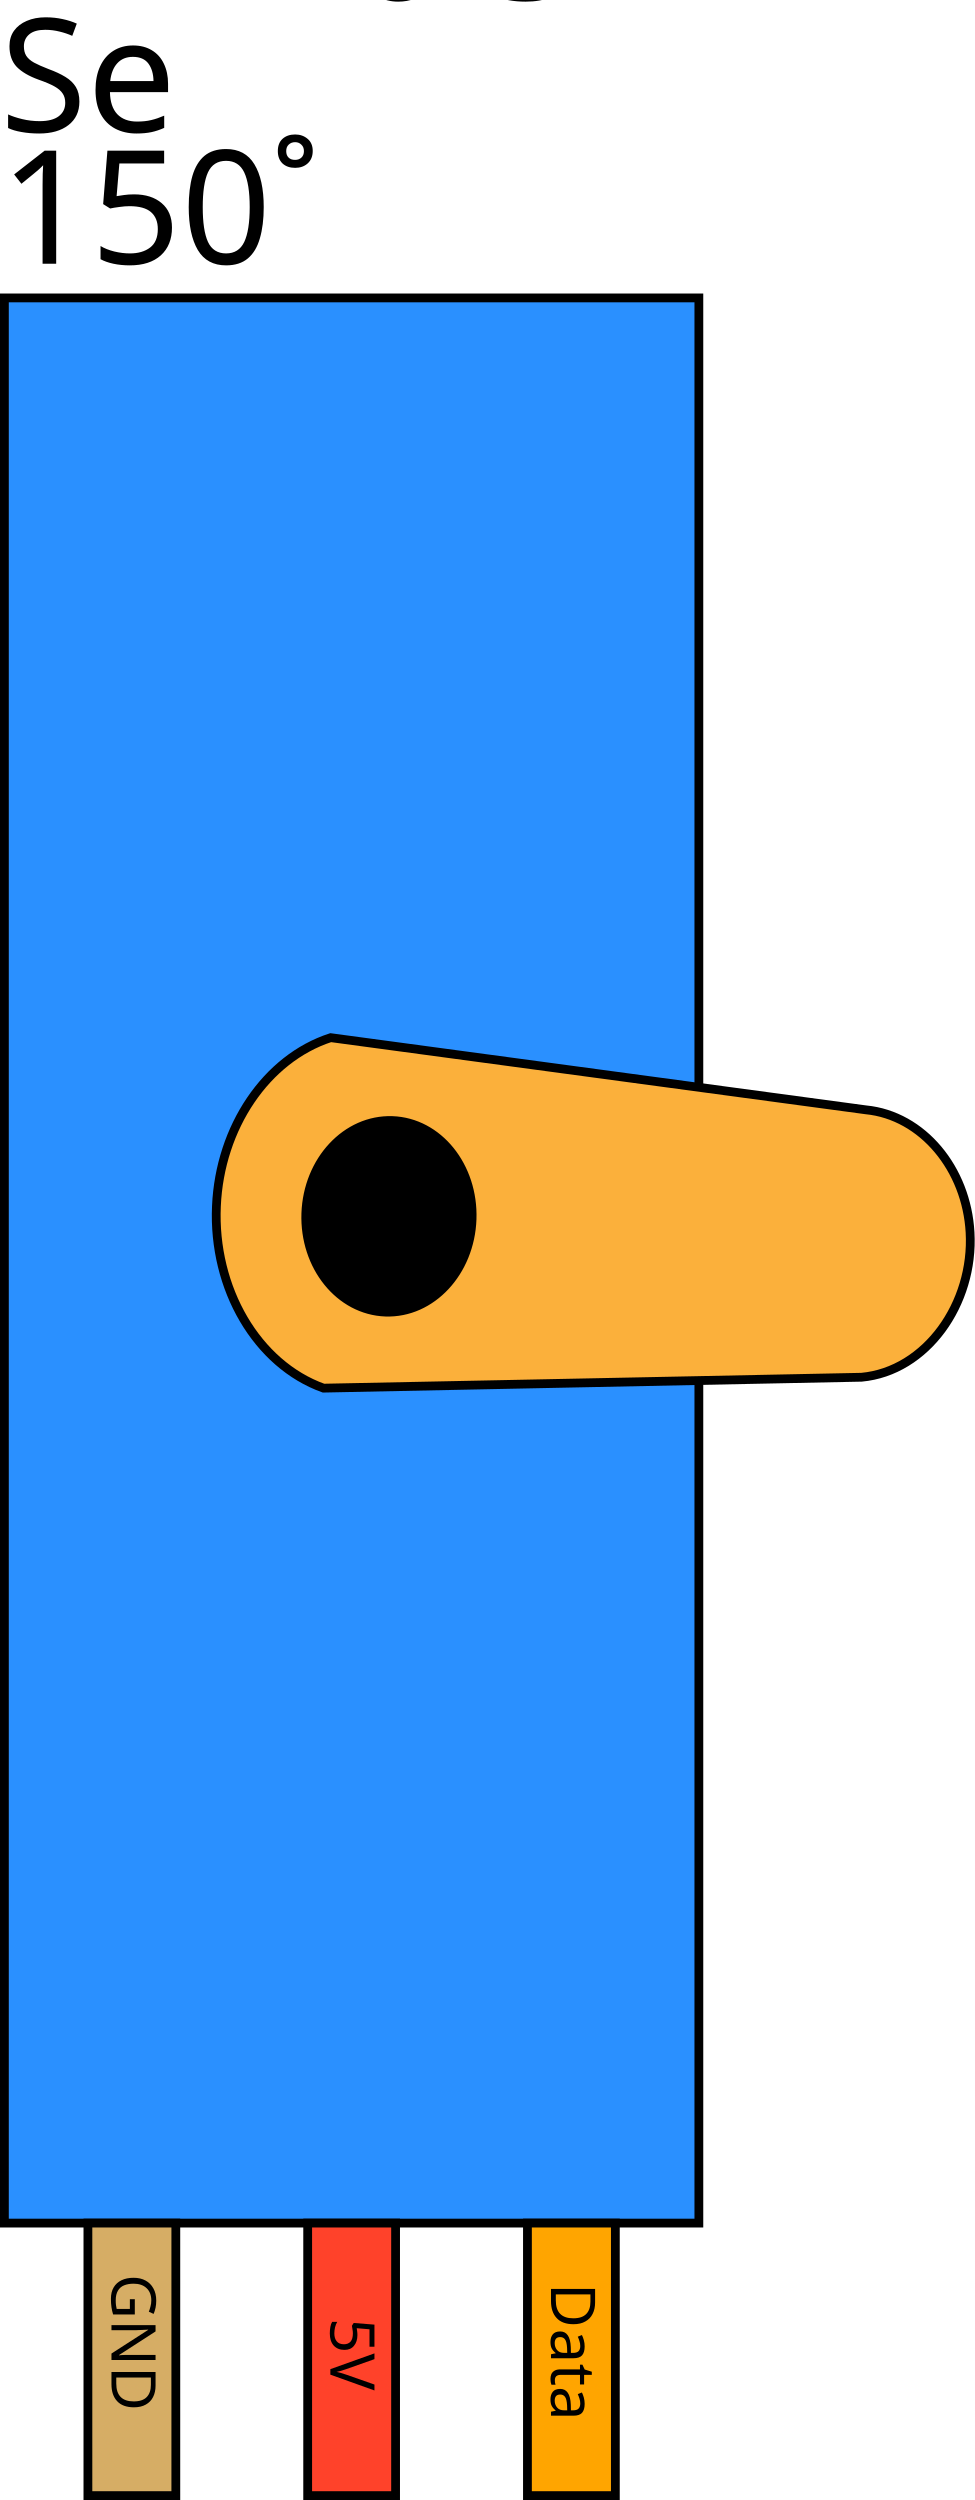
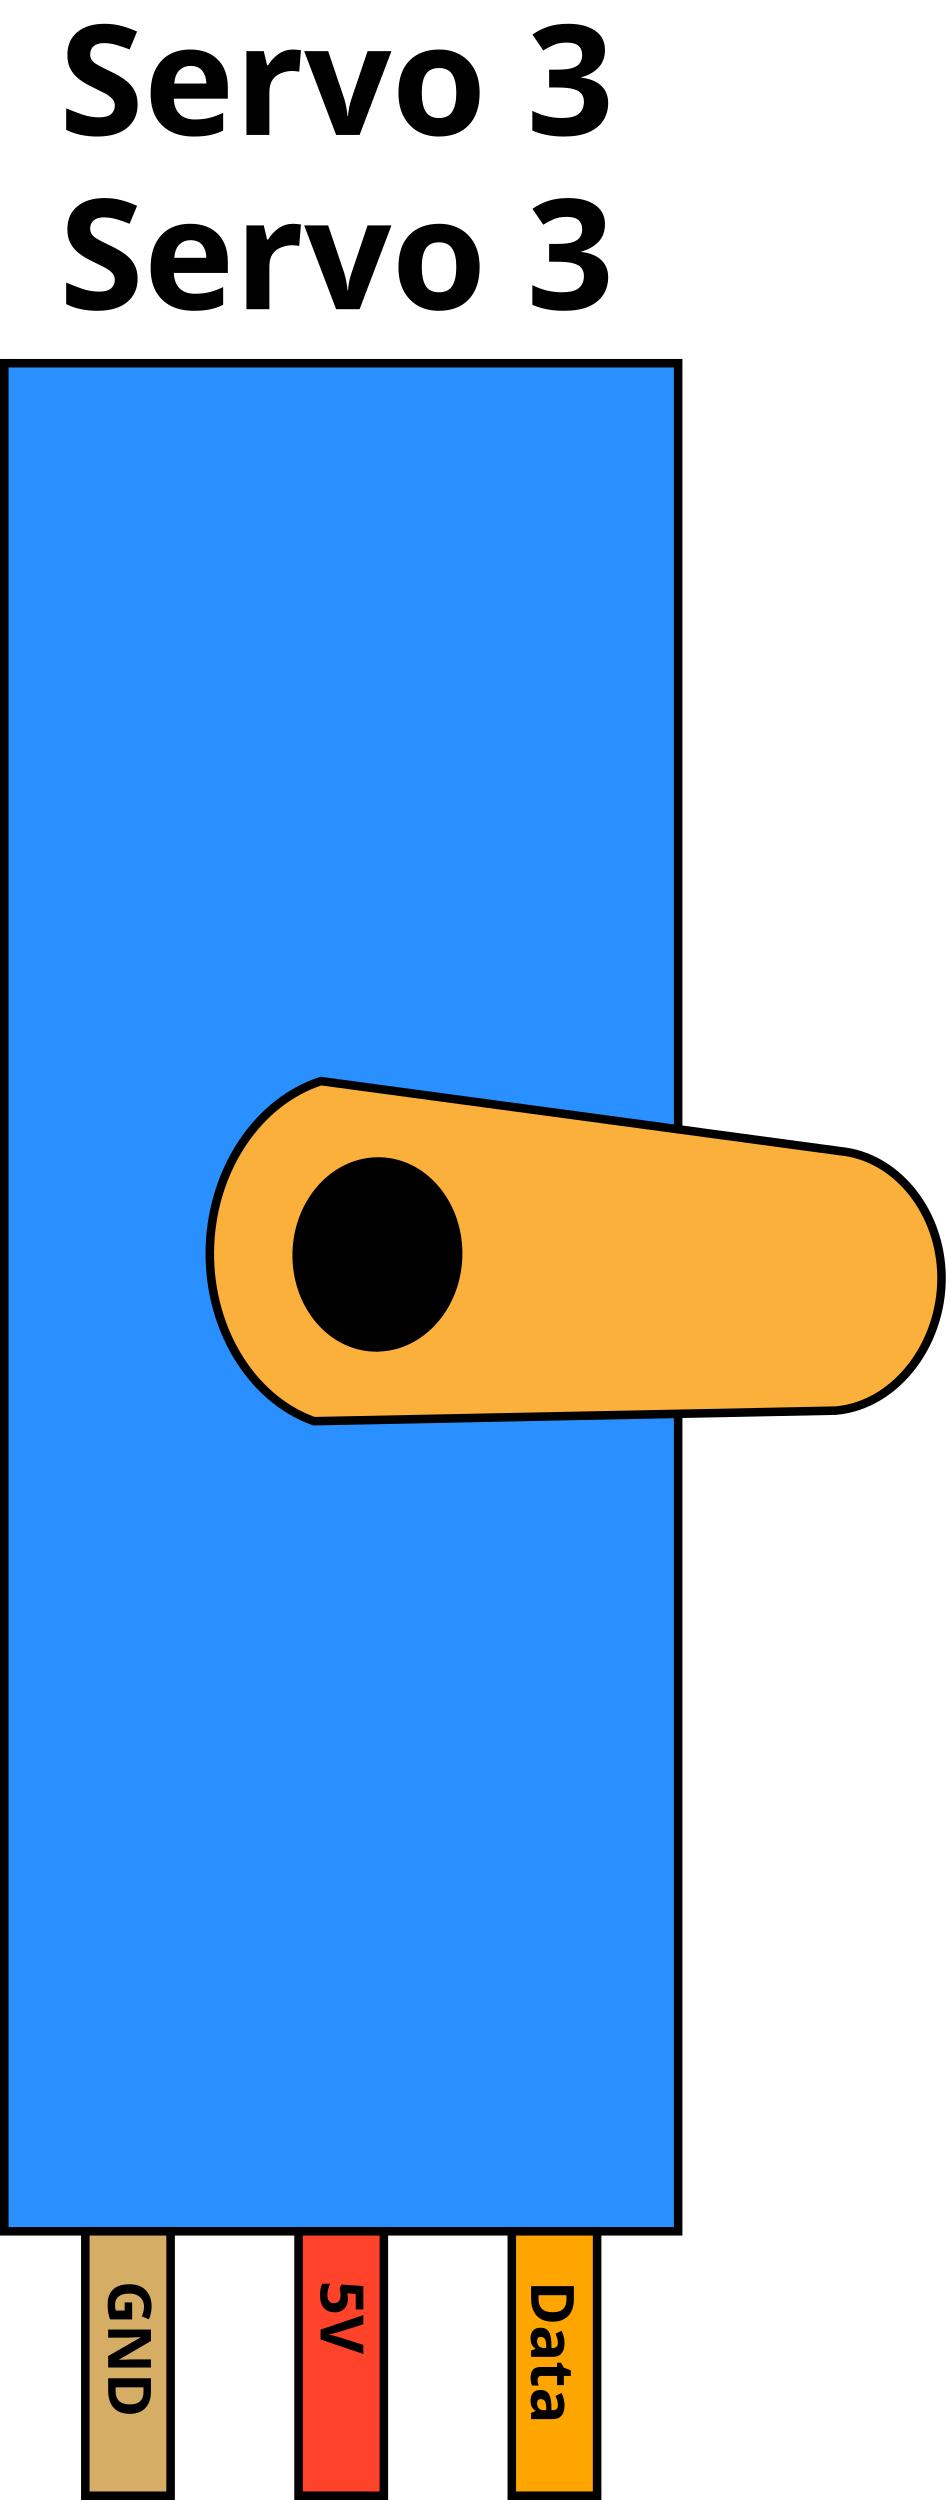
- <svg xmlns="http://www.w3.org/2000/svg" width="110.88" height="284.39" viewBox="0 0 110.88 284.39">
+ <svg xmlns="http://www.w3.org/2000/svg" width="110.88" height="293.08" viewBox="0 0 110.88 293.08">
  <g id="base">
    <g>
-       <rect x="0.5" y="33.89" width="79" height="219" style="fill: #2a90ff" />
-       <path d="M109,36V254H31V36h78m1-1H30V255h80V35Z" transform="translate(-30 -1.61)" />
+       <rect x="0.5" y="42.58" width="79" height="219" fill="#2a90ff" />
+       <path d="M135.56,46.19v218h-78v-218h78m1-1h-80v220h80Z" transform="translate(-56.56 -3.11)" />
    </g>
-     <path d="M119.5,43.5" transform="translate(-30 -1.61)" style="fill: #c69c6d;stroke: #000;stroke-miterlimit: 10" />
+   </g>
+   <g id="Angle_Text" data-name="Angle Text">
+     <text id="servo_name" transform="translate(6.93 15.82)" font-size="18" font-family="Biryani-SemiBold, Biryani" font-weight="600">Servo 3</text>
+     <text id="servo_degree" transform="translate(6.93 36.25)" font-size="18" font-family="Biryani-SemiBold, Biryani" font-weight="600">Servo 3</text>
  </g>
  <g id="spinning_part" data-name="spinning part">
-     <rect id="black_fill" x="32.5" y="124.89" width="25" height="27" style="stroke: #000;stroke-miterlimit: 10" />
-     <path id="moving_part" d="M140.35,141.8c-.4-7.21-5.39-13.31-11.85-13.94l-60.88-8.21c-7.33,2.38-12.61,10.2-13,19.16-.42,9.38,4.61,18,12.18,20.71L128,158.28C135.35,157.61,140.81,149.92,140.35,141.8Zm-66.49,9.07c-5.22-.18-9.28-5.21-9.07-11.23s4.62-10.74,9.84-10.56,9.28,5.21,9.07,11.22S79.08,151.05,73.86,150.87Z" transform="translate(-30 -1.61)" style="fill: #fbb03b;stroke: #000;stroke-miterlimit: 10" />
-     <path id="CenterOfCicle" d="M75.5,139.5" transform="translate(-30 -1.61)" style="fill: #fbb03b;stroke: #000;stroke-miterlimit: 10" />
+     <rect id="black_fill" data-name="black fill" x="32.5" y="133.58" width="25" height="27" stroke="#000" stroke-miterlimit="10" />
+     <path id="moving_part" data-name="moving part" d="M166.91,152c-.4-7.21-5.39-13.31-11.85-13.94l-60.88-8.21c-7.33,2.38-12.61,10.2-13,19.16-.42,9.38,4.61,18,12.18,20.71l61.2-1.24C161.91,167.8,167.37,160.11,166.91,152Zm-66.49,9.07c-5.22-.18-9.28-5.21-9.07-11.23s4.62-10.74,9.84-10.56,9.28,5.22,9.07,11.22S105.64,161.24,100.42,161.06Z" transform="translate(-56.56 -3.11)" fill="#fbb03b" stroke="#000" stroke-miterlimit="10" />
+     <path id="CenterOfCicle" d="M102.06,149.69" transform="translate(-56.56 -3.11)" fill="#fbb03b" stroke="#000" stroke-miterlimit="10" />
  </g>
-   <g id="wires">
-     <rect id="DATA_BOX" x="60" y="252.89" width="10" height="31" style="fill: orange;stroke: #000;stroke-miterlimit: 10" />
-     <text transform="translate(62.68 259.69) rotate(90)" style="font-size: 7.026px;font-family: ArialRoundedMTBold, Arial Rounded MT Bold">D<tspan x="5.2" y="0" style="letter-spacing: -0.025em">a</tspan>
-       <tspan x="9.2" y="0">ta</tspan>
-     </text>
-     <rect id="_5V_BOX" data-name="5V_BOX" x="35" y="252.89" width="10" height="31" style="fill: #ff422a;stroke: #000;stroke-miterlimit: 10" />
-     <text transform="translate(37.58 263.69) rotate(90)" style="font-size: 7.026px;font-family: ArialRoundedMTBold, Arial Rounded MT Bold">5V</text>
-     <polygon id="GND_BOX" points="10 252.89 10 283.89 15 283.89 20 283.89 20 252.89 10 252.89" style="fill: #d6ad65;stroke: #000;stroke-miterlimit: 10" />
-     <text id="GND_TEXT" transform="translate(12.68 258.69) rotate(90)" style="font-size: 7.026px;font-family: ArialRoundedMTBold, Arial Rounded MT Bold">GND</text>
-   </g>
-   <g id="Angle_Layer" data-name="Angle Layer">
-     <text id="servo_name" x="0" y="15" font-size="18" stroke-width="0" stroke="#000" style="font-family: ArialRoundedMTBold, Arial Rounded MT Bold">Se<tspan x="22.7" y="0" style="letter-spacing: -0.013em">rv</tspan>
-       <tspan x="39.87" y="0">o 3 </tspan>
-     </text>
-     <text id="servo_degree" y="30" style="font-size: 18px;font-family: ArialRoundedMTBold, Arial Rounded MT Bold">150˚</text>
+   <g id="Layer_3" data-name="Layer 3">
+     <rect id="DATA_BOX" data-name="DATA BOX" x="60" y="261.58" width="10" height="31" fill="orange" stroke="#000" stroke-miterlimit="10" />
+     <rect id="_5V_BOX" data-name=" 5V BOX" x="35" y="261.58" width="10" height="31" fill="#ff422a" stroke="#000" stroke-miterlimit="10" />
+     <text transform="translate(37.58 267.38) rotate(90)" font-size="7.03" font-family="Biryani-SemiBold, Biryani" font-weight="600" style="isolation: isolate">5V</text>
+     <text transform="translate(62.26 267.38) rotate(90)" font-size="7.03" font-family="Biryani-SemiBold, Biryani" font-weight="600" style="isolation: isolate">Data</text>
+     <polygon id="GND_BOX" data-name="GND BOX" points="10 261.58 10 292.58 15 292.58 20 292.58 20 261.58 10 261.58" fill="#d6ad65" stroke="#000" stroke-miterlimit="10" />
+     <text id="GND_TEXT" data-name="GND TEXT" transform="translate(12.68 267.38) rotate(90)" font-size="7.03" font-family="Biryani-SemiBold, Biryani" font-weight="600" style="isolation: isolate">GND</text>
  </g>
</svg>
